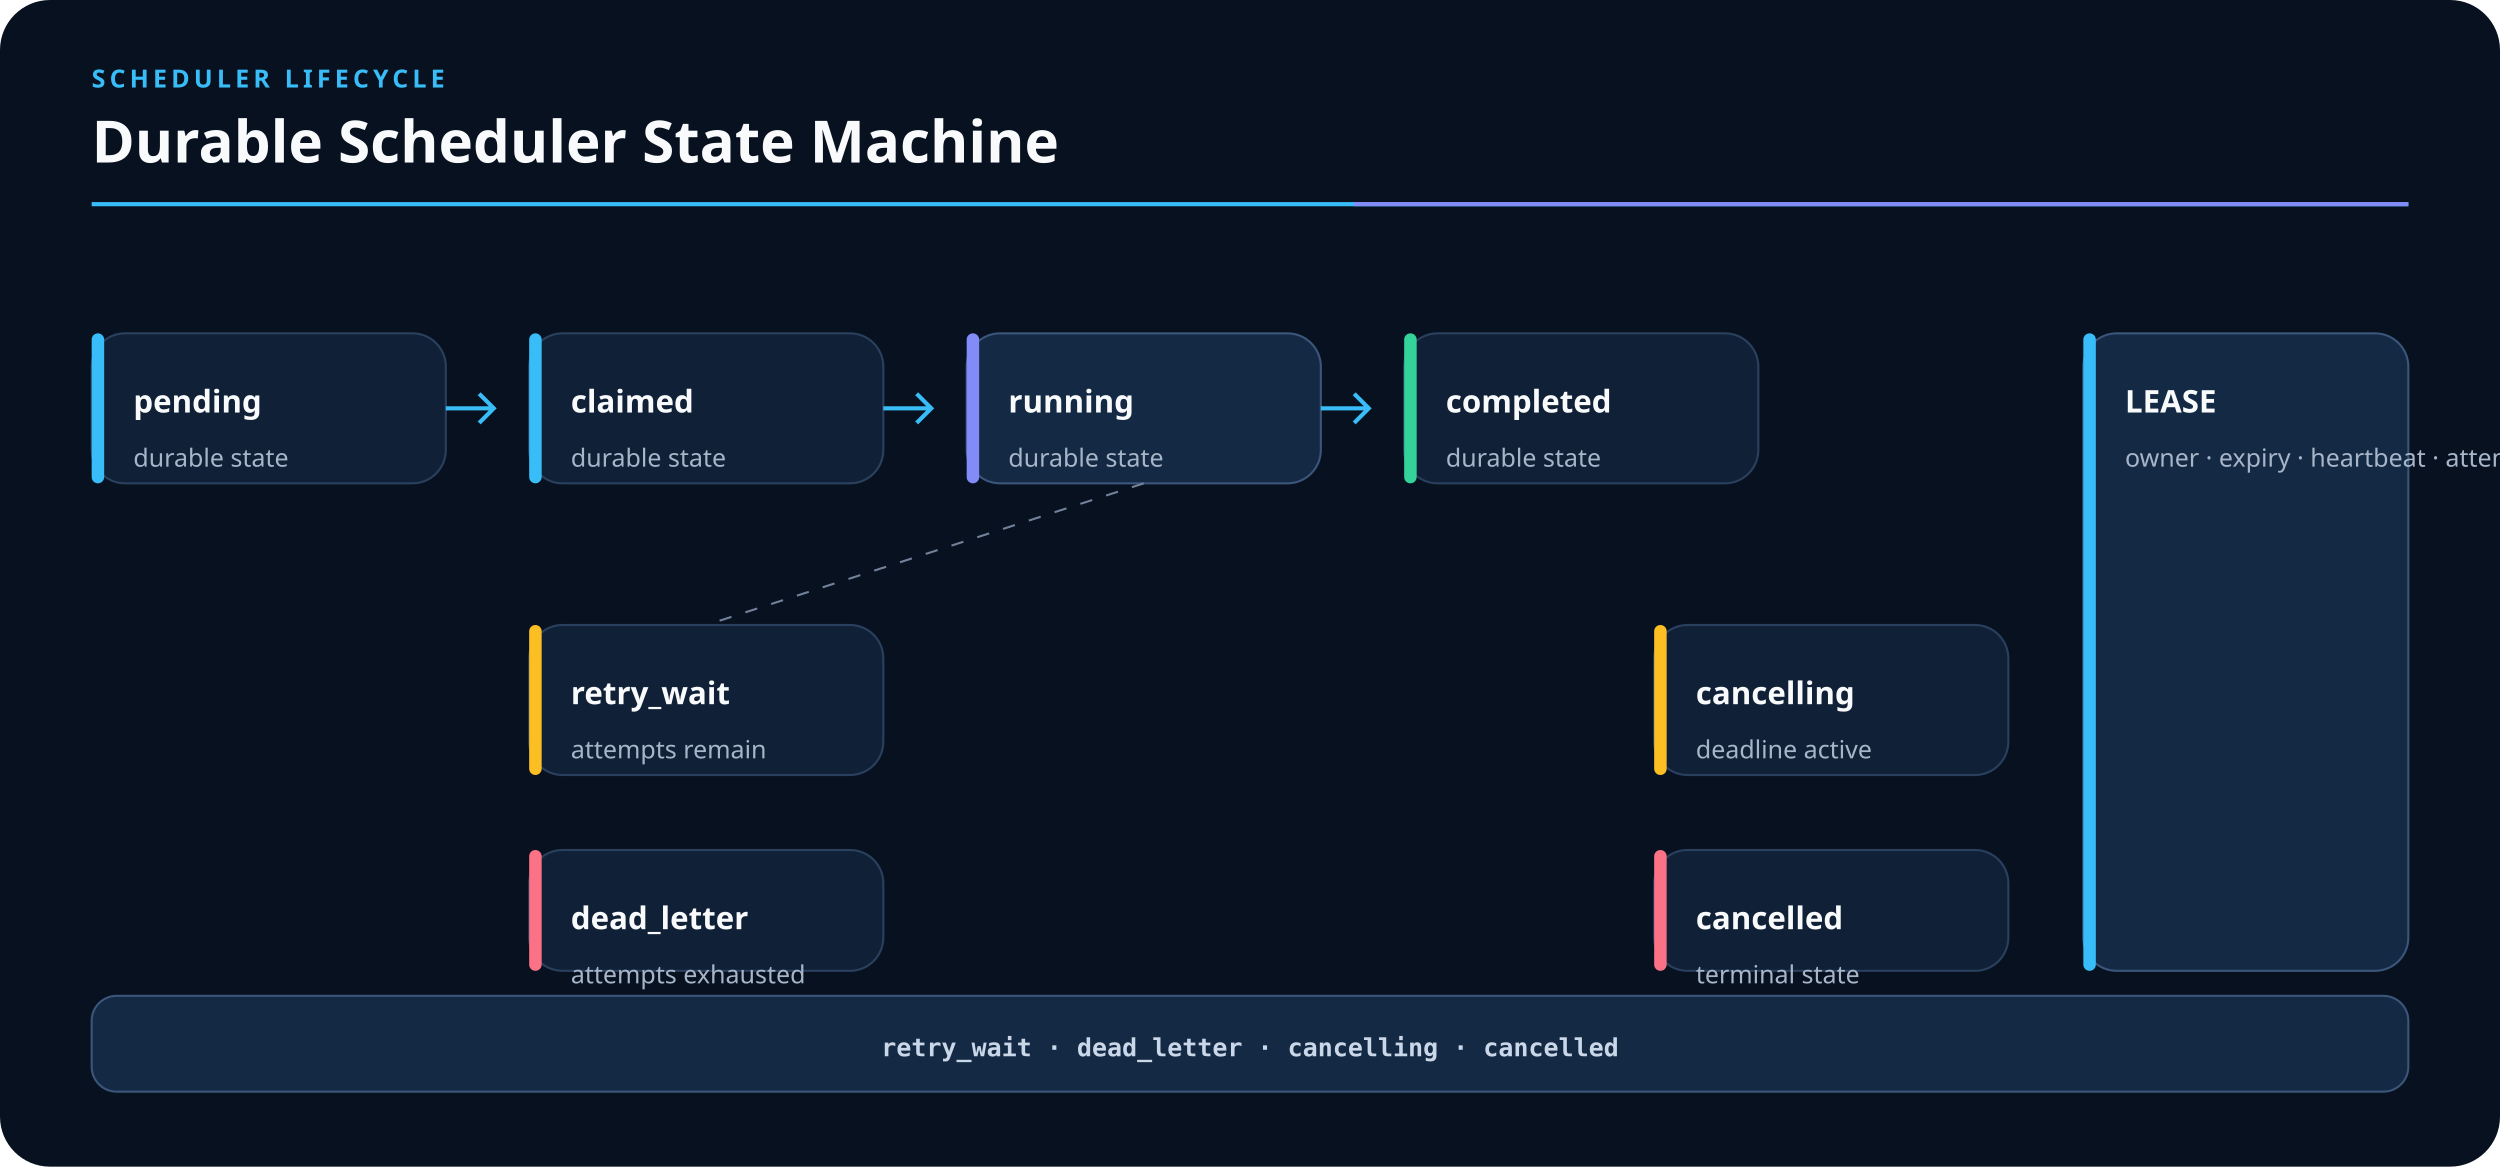
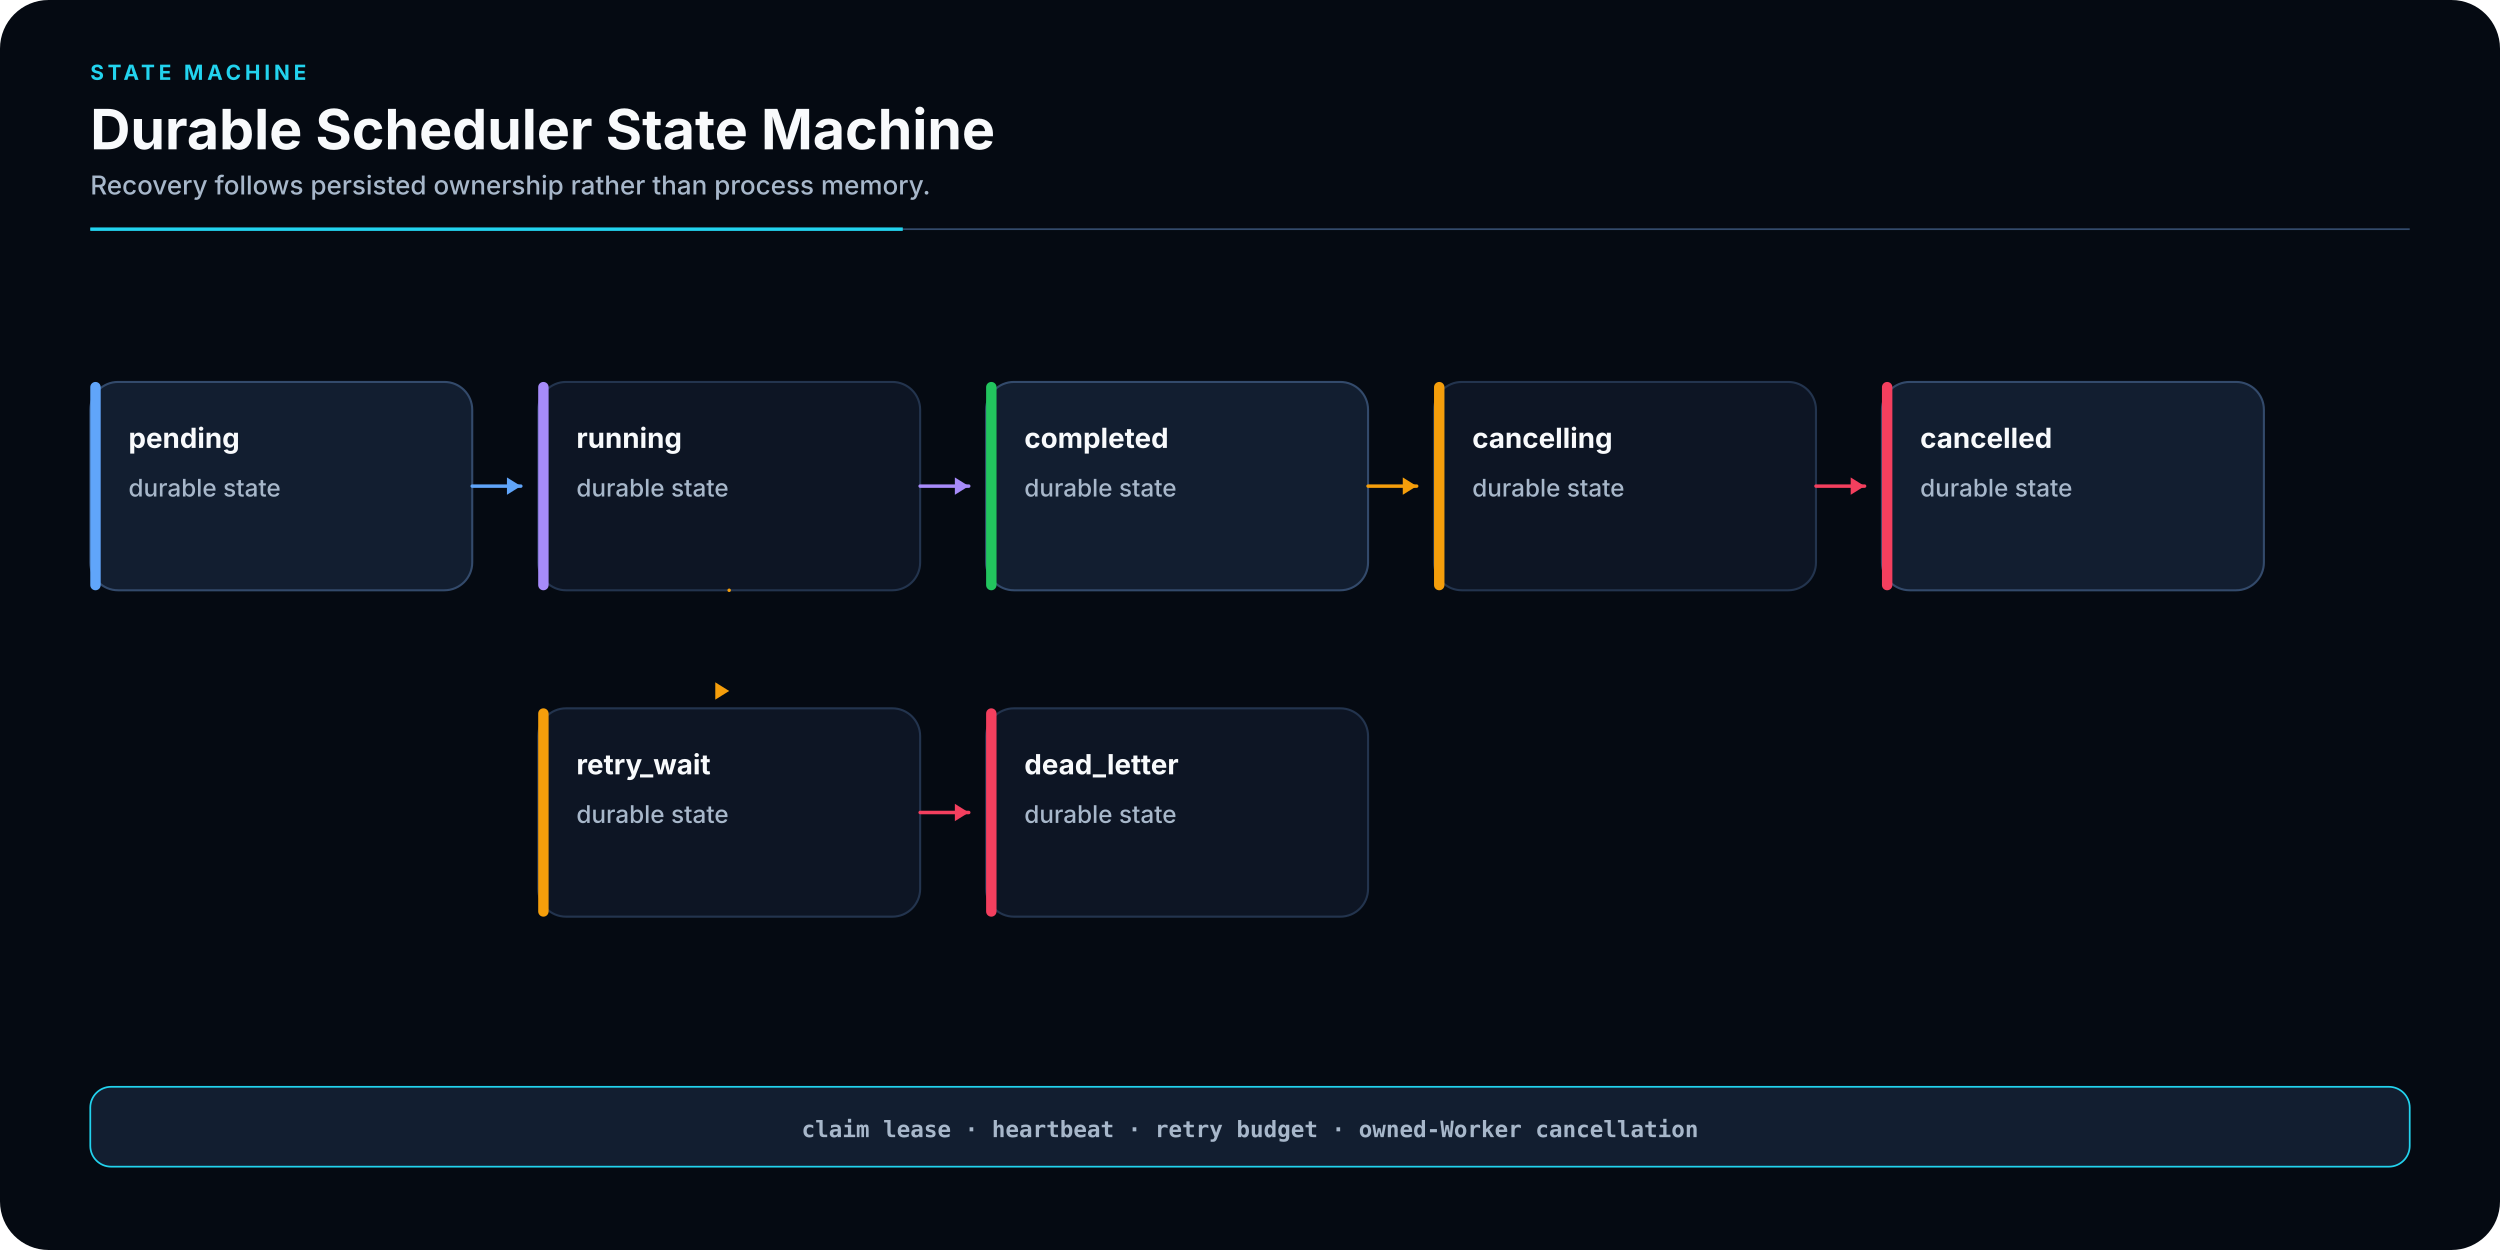
- <svg xmlns="http://www.w3.org/2000/svg" viewBox="0 0 1200 560" role="img" aria-labelledby="title desc">
-   <style>.h{font:700 28px system-ui,sans-serif;fill:#F8FAFC}.e{font:700 12px system-ui,sans-serif;fill:#38BDF8;letter-spacing:2px}.l{font:650 15px system-ui,sans-serif;fill:#F8FAFC}.s{font:500 12px system-ui,sans-serif;fill:#A7B5C8}.m{font:600 12px monospace;fill:#C9D7E8}.c{fill:#102036;stroke:#2A405F}.d{fill:#142944;stroke:#3B567A}</style>
-   <rect width="1200" height="560" rx="24" fill="#07111F" />
-   <text x="44" y="42" class="e">SCHEDULER LIFECYCLE</text>
-   <text x="44" y="78" class="h">Durable Scheduler State Machine</text>
-   <path d="M44 98H1156" stroke="#38BDF8" stroke-width="2" />
-   <path d="M650 98H1156" stroke="#818CF8" stroke-width="2" />
-   <rect x="44" y="160" width="170" height="72" rx="16" class="c" />
-   <rect x="44" y="160" width="6" height="72" rx="3" fill="#38BDF8" />
-   <text x="64" y="198" class="l">pending</text>
-   <text x="64" y="224" class="s">durable state</text>
-   <rect x="254" y="160" width="170" height="72" rx="16" class="c" />
-   <rect x="254" y="160" width="6" height="72" rx="3" fill="#38BDF8" />
-   <text x="274" y="198" class="l">claimed</text>
-   <text x="274" y="224" class="s">durable state</text>
-   <rect x="464" y="160" width="170" height="72" rx="16" class="d" />
-   <rect x="464" y="160" width="6" height="72" rx="3" fill="#818CF8" />
-   <text x="484" y="198" class="l">running</text>
-   <text x="484" y="224" class="s">durable state</text>
-   <rect x="674" y="160" width="170" height="72" rx="16" class="c" />
-   <rect x="674" y="160" width="6" height="72" rx="3" fill="#34D399" />
-   <text x="694" y="198" class="l">completed</text>
-   <text x="694" y="224" class="s">durable state</text>
-   <path d="M214 196h23m-7-7 7 7-7 7" fill="none" stroke="#38BDF8" stroke-width="2" />
-   <path d="M424 196h23m-7-7 7 7-7 7" fill="none" stroke="#38BDF8" stroke-width="2" />
-   <path d="M634 196h23m-7-7 7 7-7 7" fill="none" stroke="#38BDF8" stroke-width="2" />
-   <rect x="254" y="300" width="170" height="72" rx="16" class="c" />
-   <rect x="254" y="300" width="6" height="72" rx="3" fill="#FBBF24" />
-   <text x="274" y="338" class="l">retry_wait</text>
-   <text x="274" y="364" class="s">attempts remain</text>
-   <path d="M549 232L339 300" stroke="#71829A" stroke-dasharray="6 7" />
-   <rect x="254" y="408" width="170" height="58" rx="16" class="c" />
-   <rect x="254" y="408" width="6" height="58" rx="3" fill="#FB7185" />
-   <text x="274" y="446" class="l">dead_letter</text>
-   <text x="274" y="472" class="s">attempts exhausted</text>
-   <rect x="794" y="300" width="170" height="72" rx="16" class="c" />
-   <rect x="794" y="300" width="6" height="72" rx="3" fill="#FBBF24" />
-   <text x="814" y="338" class="l">cancelling</text>
-   <text x="814" y="364" class="s">deadline active</text>
-   <rect x="794" y="408" width="170" height="58" rx="16" class="c" />
-   <rect x="794" y="408" width="6" height="58" rx="3" fill="#FB7185" />
-   <text x="814" y="446" class="l">cancelled</text>
-   <text x="814" y="472" class="s">terminal state</text>
-   <rect x="1000" y="160" width="156" height="306" rx="16" class="d" />
-   <rect x="1000" y="160" width="6" height="306" rx="3" fill="#38BDF8" />
-   <text x="1020" y="198" class="l">LEASE</text>
-   <text x="1020" y="224" class="s">owner · expiry · heartbeat · attempt · token</text>
-   <rect x="44" y="478" width="1112" height="46" rx="12" class="d" />
-   <text x="600" y="507" class="m" text-anchor="middle">retry_wait · dead_letter · cancelling · cancelled</text>
+ <svg xmlns="http://www.w3.org/2000/svg" viewBox="0 0 1440 720" role="img" aria-labelledby="title desc" data-design-system="ui-ux-pro-max" data-visual-version="3">
+   <style>.t{font-family:Inter,"Segoe UI",Arial,sans-serif;fill:#F8FAFC}.m{font-family:"JetBrains Mono",Consolas,monospace;fill:#A7B7CA}.e{font-family:Inter,"Segoe UI",Arial,sans-serif;font-size:12px;font-weight:700;letter-spacing:2.2px;fill:#22D3EE}.h{font-family:Inter,"Segoe UI",Arial,sans-serif;font-size:32px;font-weight:700;fill:#F8FAFC}.s{font-family:Inter,"Segoe UI",Arial,sans-serif;font-size:15px;font-weight:500;fill:#A7B7CA}.l{font-family:Inter,"Segoe UI",Arial,sans-serif;font-size:16px;font-weight:700;fill:#F8FAFC}.b{font-family:Inter,"Segoe UI",Arial,sans-serif;font-size:14px;font-weight:500;fill:#A7B7CA}.x{font-family:Inter,"Segoe UI",Arial,sans-serif;font-size:12px;font-weight:600;fill:#71849B}.c{font-family:"JetBrains Mono",Consolas,monospace;font-size:13px;font-weight:600;fill:#A7B7CA}.v{font-family:"JetBrains Mono",Consolas,monospace;font-size:21px;font-weight:700;fill:#F8FAFC}.p{fill:#0D1524;stroke:#23344E;stroke-width:1.2}.q{fill:#121E30;stroke:#334A6B;stroke-width:1.2}</style>
+   <rect width="1440" height="720" rx="28" fill="#050A12" />
+   <path d="M52 132H1388" stroke="#334A6B" />
+   <path d="M52 132H520" stroke="#22D3EE" stroke-width="2" />
+   <text x="52" y="46" class="e">STATE MACHINE</text>
+   <text x="52" y="86" class="h">Durable Scheduler State Machine</text>
+   <text x="52" y="112" class="s">Recovery follows persisted ownership rather than process memory.</text>
+   <rect x="52" y="220" width="220" height="120" rx="16" class="q" />
+   <rect x="52" y="220" width="6" height="120" rx="3" fill="#60A5FA" />
+   <text x="74" y="258" class="l">pending</text>
+   <text x="74" y="286" class="b">durable state</text>
+   <rect x="310" y="220" width="220" height="120" rx="16" class="p" />
+   <rect x="310" y="220" width="6" height="120" rx="3" fill="#A78BFA" />
+   <text x="332" y="258" class="l">running</text>
+   <text x="332" y="286" class="b">durable state</text>
+   <rect x="568" y="220" width="220" height="120" rx="16" class="q" />
+   <rect x="568" y="220" width="6" height="120" rx="3" fill="#22C55E" />
+   <text x="590" y="258" class="l">completed</text>
+   <text x="590" y="286" class="b">durable state</text>
+   <rect x="310" y="408" width="220" height="120" rx="16" class="p" />
+   <rect x="310" y="408" width="6" height="120" rx="3" fill="#F59E0B" />
+   <text x="332" y="446" class="l">retry_wait</text>
+   <text x="332" y="474" class="b">durable state</text>
+   <rect x="568" y="408" width="220" height="120" rx="16" class="p" />
+   <rect x="568" y="408" width="6" height="120" rx="3" fill="#F43F5E" />
+   <text x="590" y="446" class="l">dead_letter</text>
+   <text x="590" y="474" class="b">durable state</text>
+   <rect x="826" y="220" width="220" height="120" rx="16" class="p" />
+   <rect x="826" y="220" width="6" height="120" rx="3" fill="#F59E0B" />
+   <text x="848" y="258" class="l">cancelling</text>
+   <text x="848" y="286" class="b">durable state</text>
+   <rect x="1084" y="220" width="220" height="120" rx="16" class="q" />
+   <rect x="1084" y="220" width="6" height="120" rx="3" fill="#F43F5E" />
+   <text x="1106" y="258" class="l">cancelled</text>
+   <text x="1106" y="286" class="b">durable state</text>
+   <path d="M272 280H300" fill="none" stroke="#60A5FA" stroke-width="2" stroke-linecap="round" />
+   <path d="M300 280l-8 5v-10z" fill="#60A5FA" />
+   <path d="M530 280H558" fill="none" stroke="#A78BFA" stroke-width="2" stroke-linecap="round" />
+   <path d="M558 280l-8 5v-10z" fill="#A78BFA" />
+   <path d="M420 340H420" fill="none" stroke="#F59E0B" stroke-width="2" stroke-linecap="round" />
+   <path d="M420 398l-8 5v-10z" fill="#F59E0B" />
+   <path d="M530 468H558" fill="none" stroke="#F43F5E" stroke-width="2" stroke-linecap="round" />
+   <path d="M558 468l-8 5v-10z" fill="#F43F5E" />
+   <path d="M788 280H816" fill="none" stroke="#F59E0B" stroke-width="2" stroke-linecap="round" />
+   <path d="M816 280l-8 5v-10z" fill="#F59E0B" />
+   <path d="M1046 280H1074" fill="none" stroke="#F43F5E" stroke-width="2" stroke-linecap="round" />
+   <path d="M1074 280l-8 5v-10z" fill="#F43F5E" />
+   <rect x="52" y="626" width="1336" height="46" rx="12" fill="#121E30" stroke="#22D3EE" />
+   <text x="720" y="655" class="c" text-anchor="middle">claim lease · heartbeat · retry budget · owned-Worker cancellation</text>
</svg>
